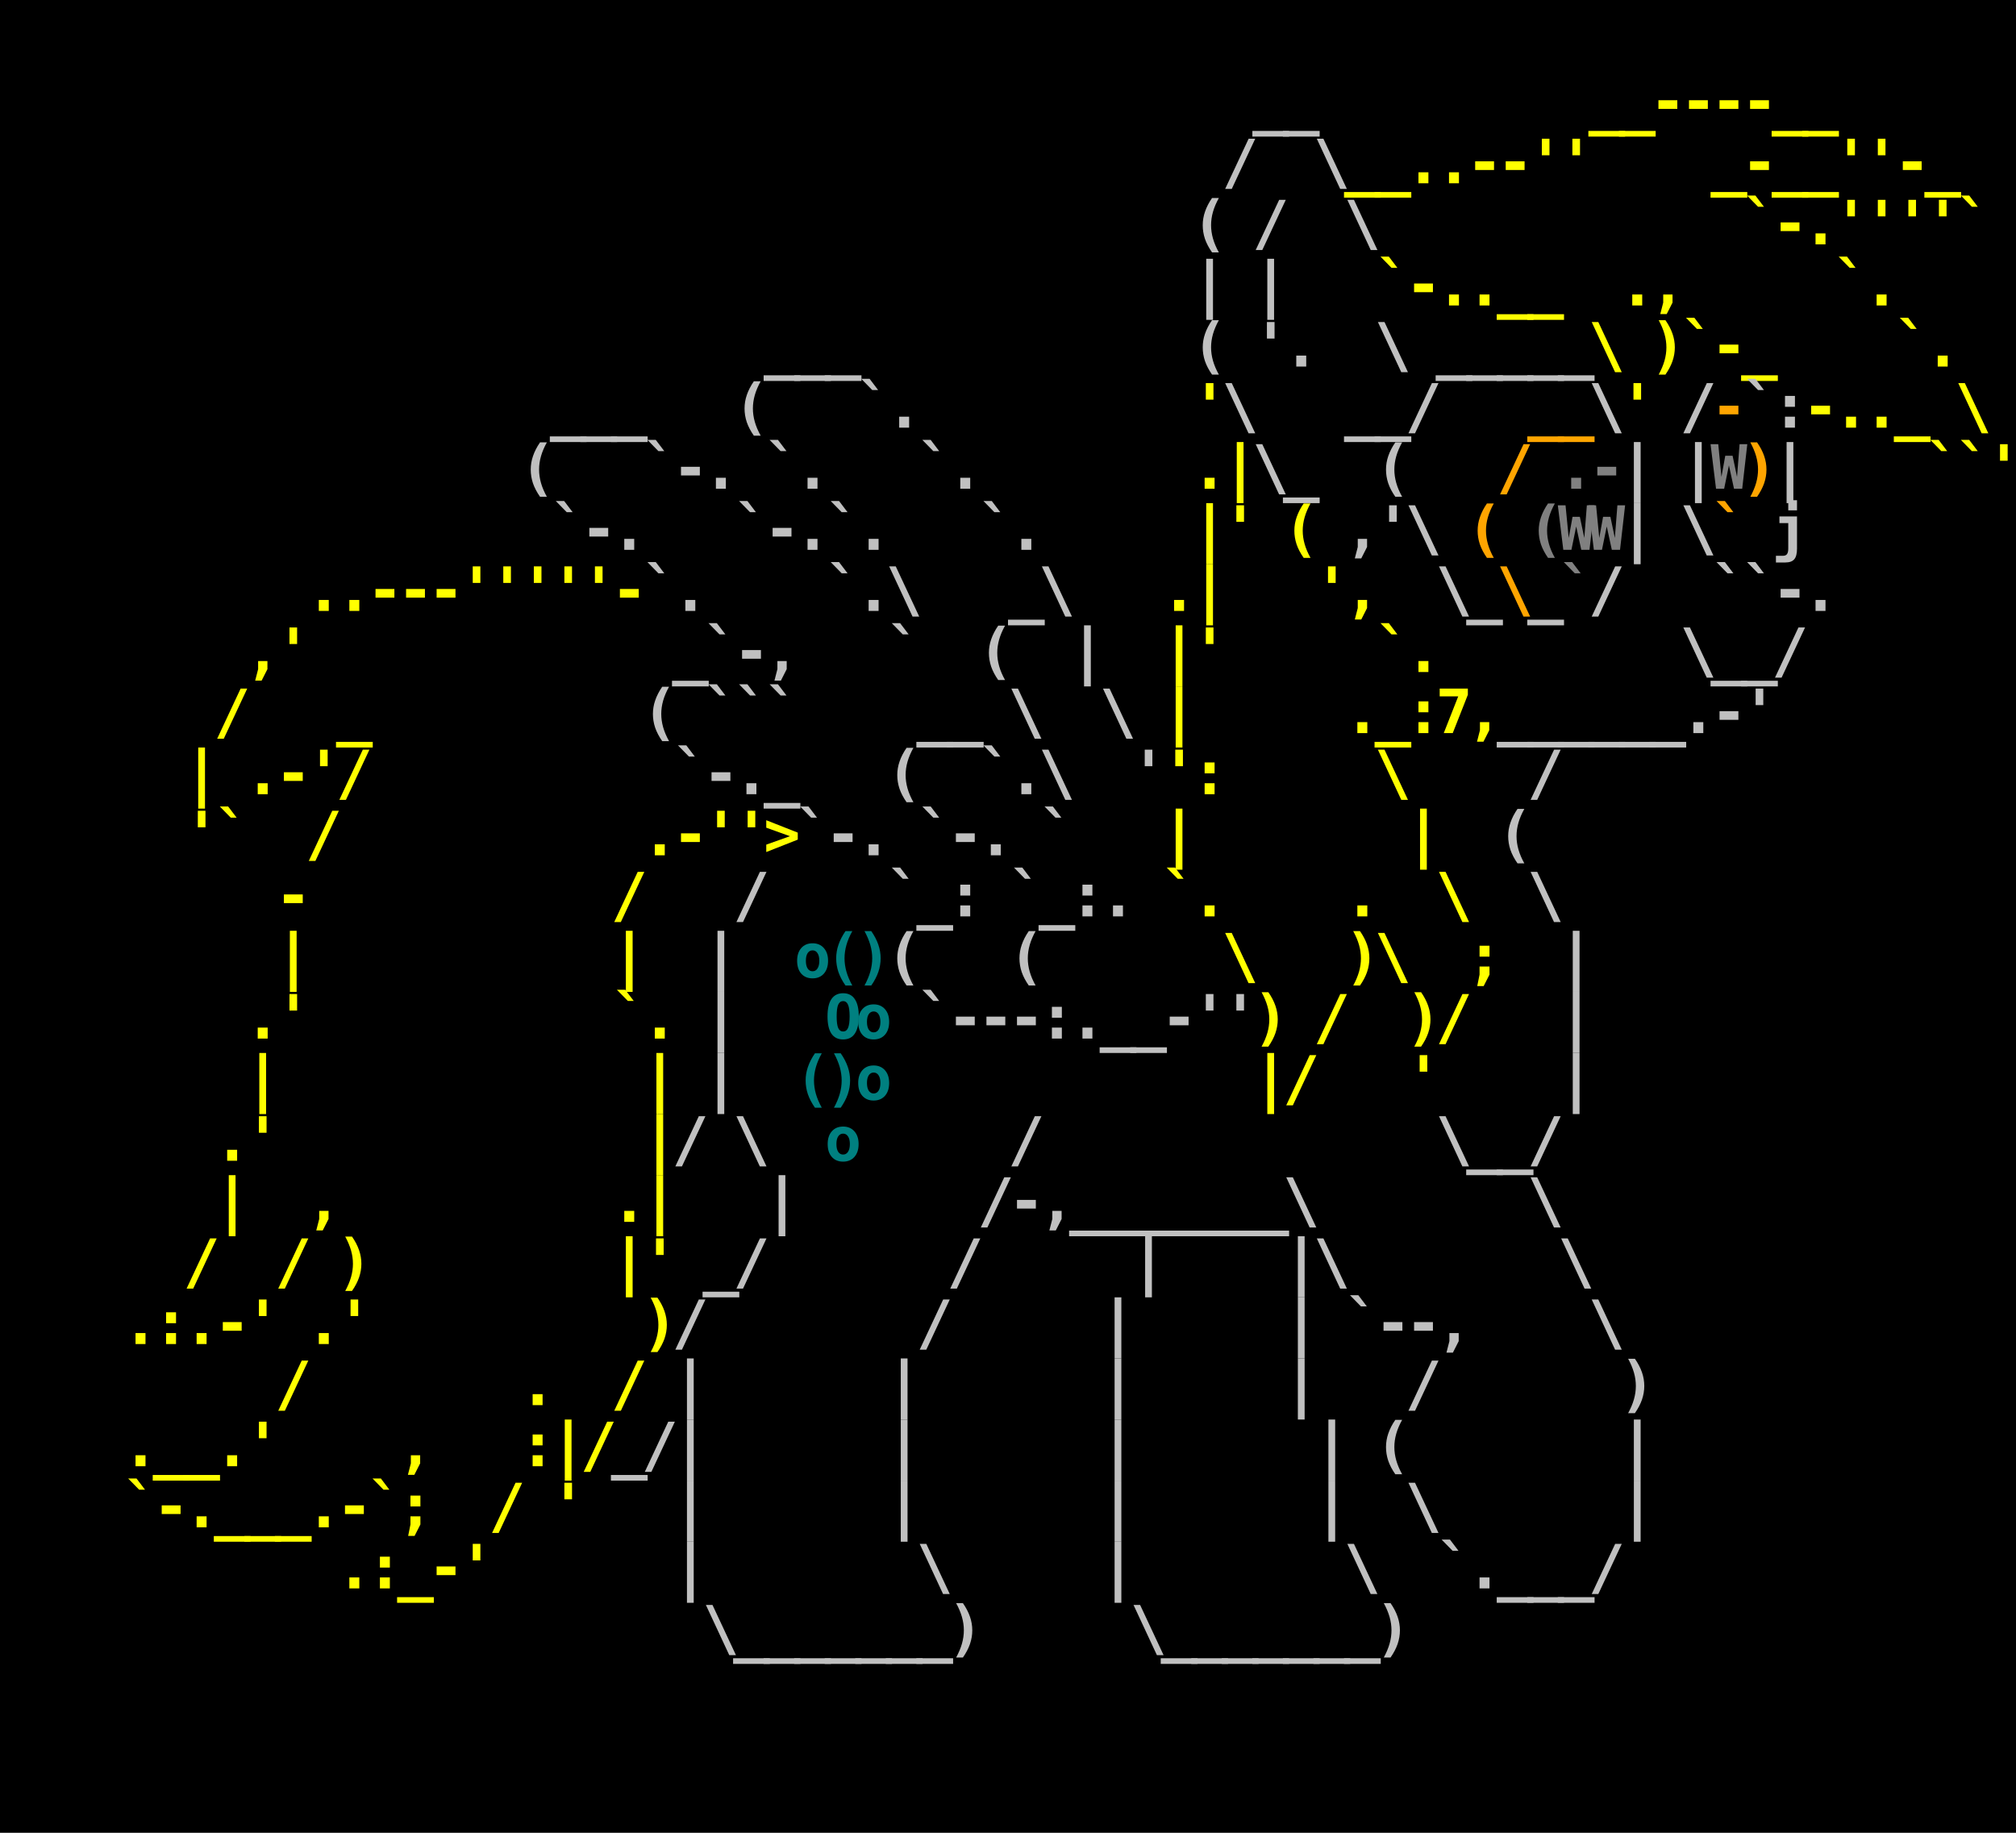
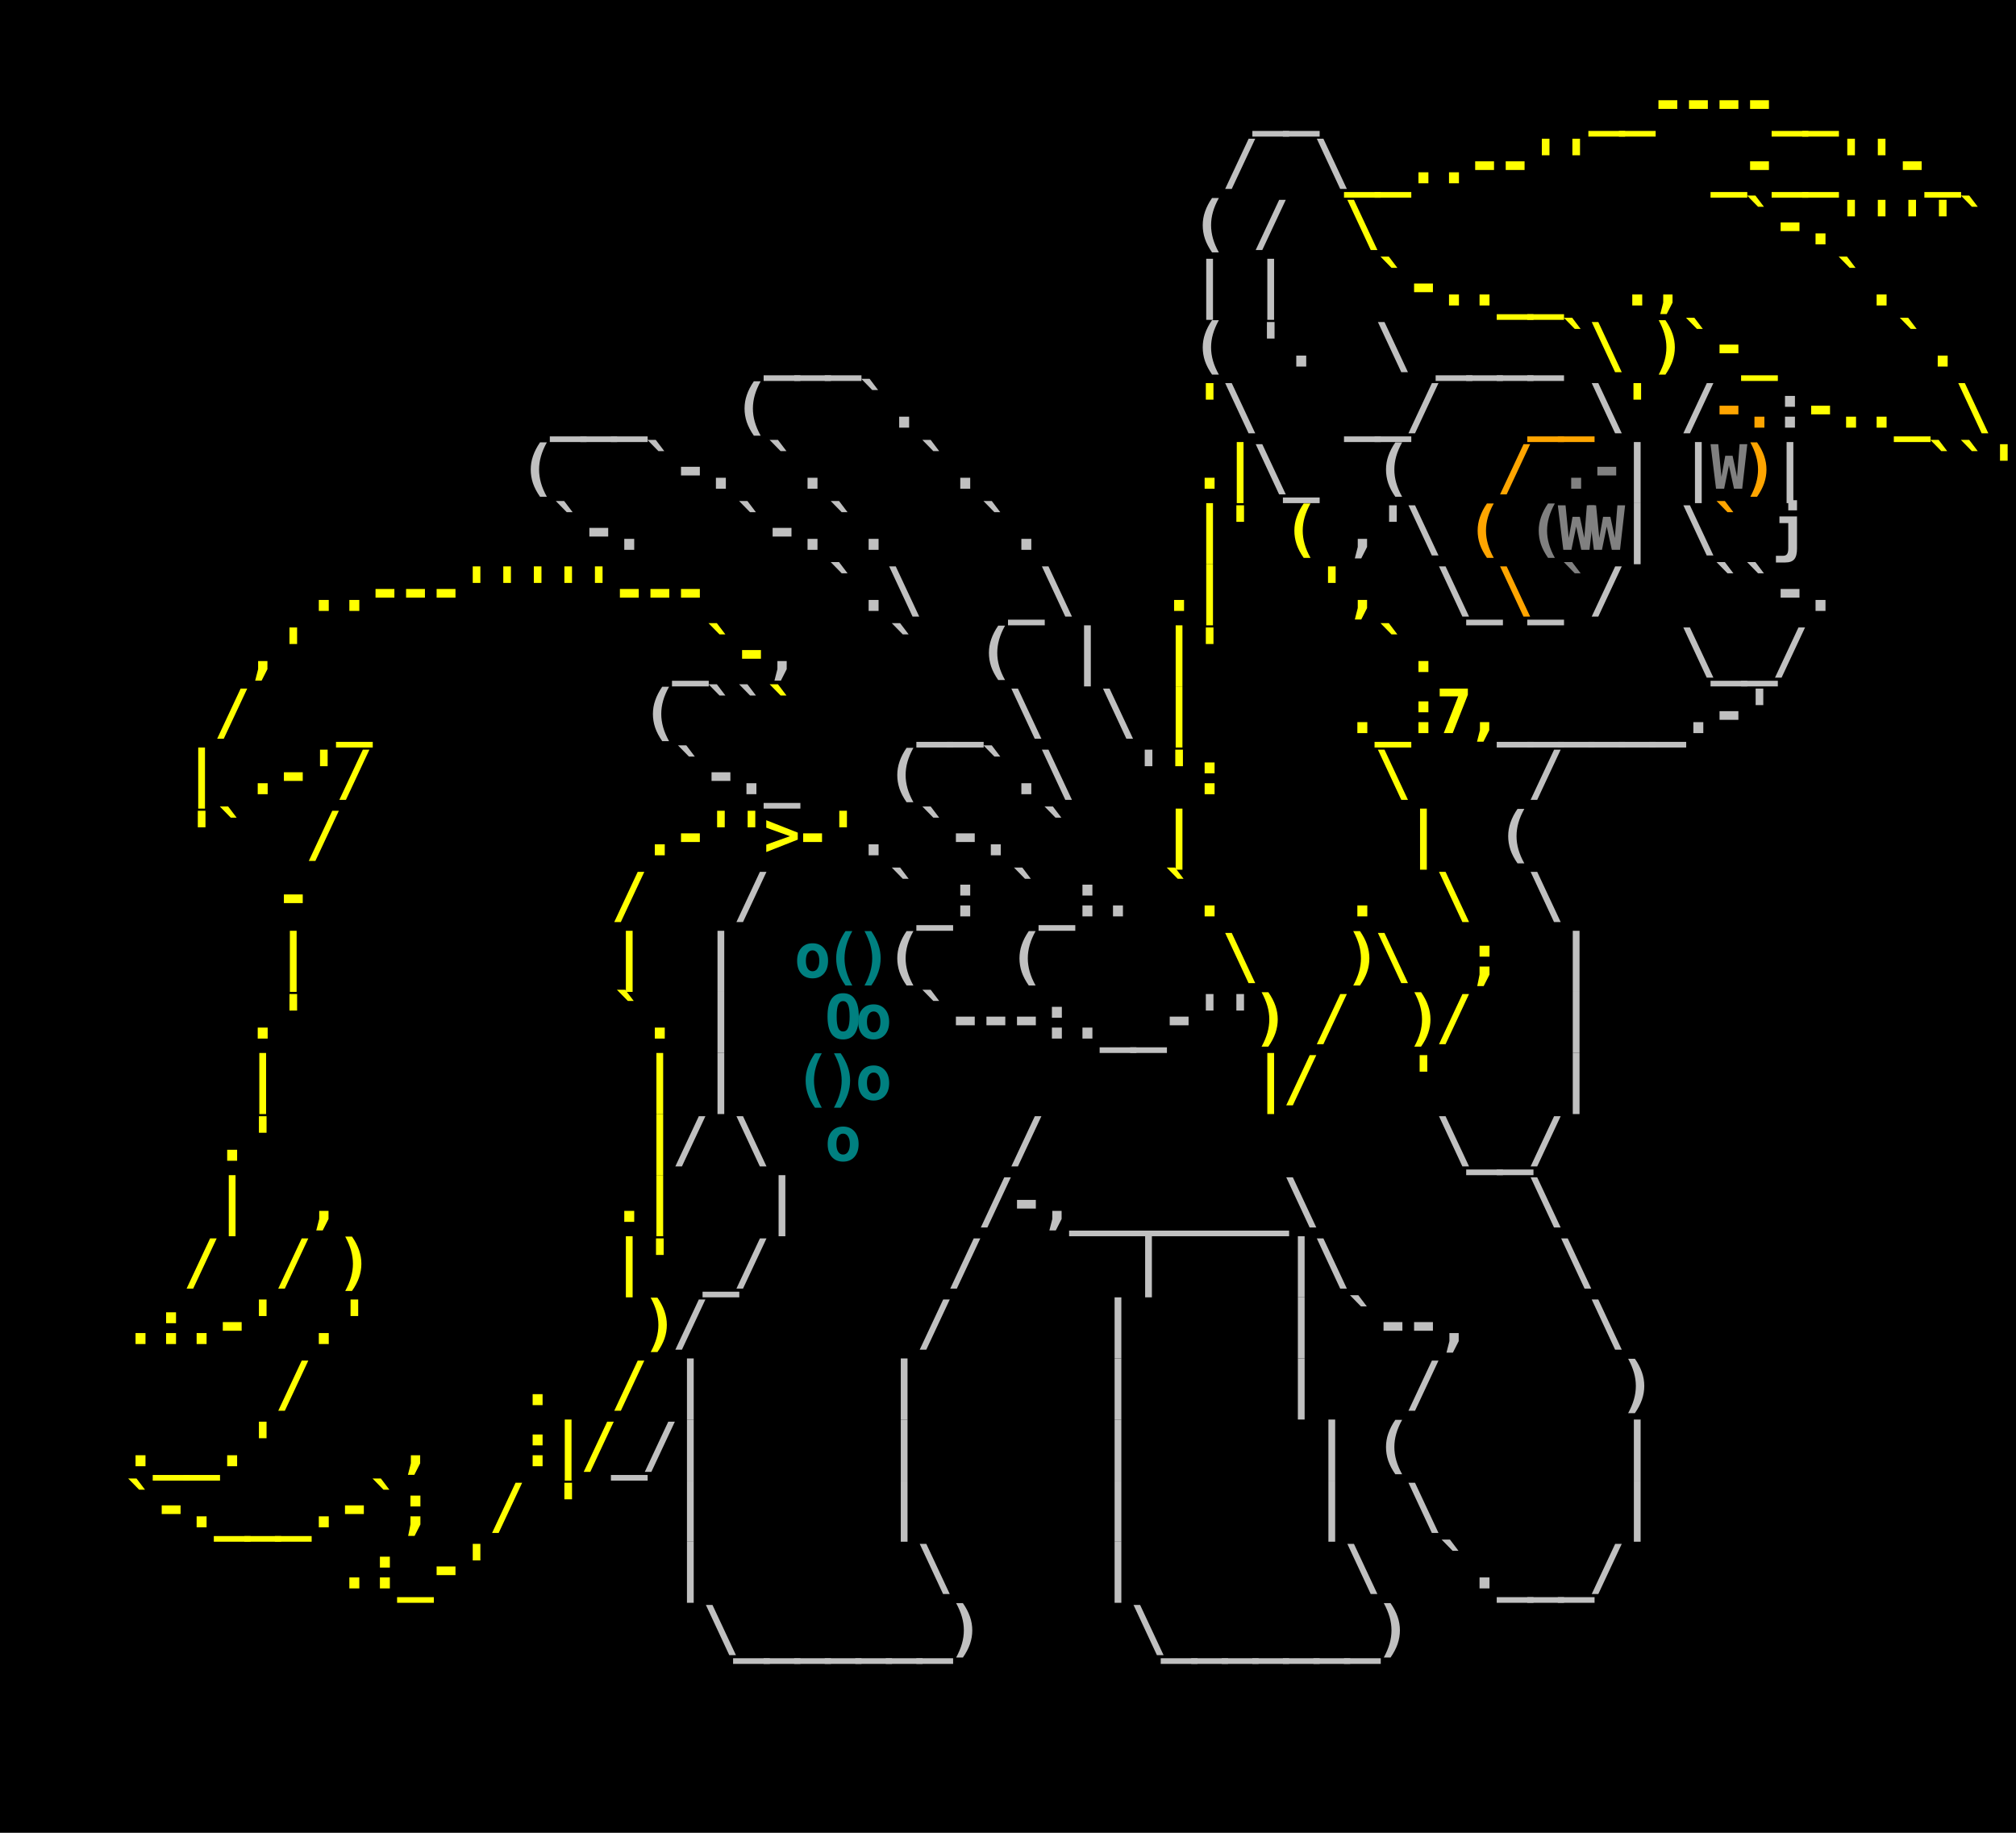
<svg xmlns="http://www.w3.org/2000/svg" width="396" height="360">
  <rect style="fill:black;stroke:none;" width="396" height="360" x="0" y="0" />
  <text y="0" x="0" style="font-family:monospace;font-size:12px;font-weight:bold;">
    <tspan x="246" y="24" style="fill:silver;">_</tspan>
    <tspan x="252" y="24" style="fill:silver;">_</tspan>
    <tspan x="312" y="24" style="fill:yellow;">_</tspan>
    <tspan x="318" y="24" style="fill:yellow;">_</tspan>
    <tspan x="324" y="24" style="fill:yellow;">-</tspan>
    <tspan x="330" y="24" style="fill:yellow;">-</tspan>
    <tspan x="336" y="24" style="fill:yellow;">-</tspan>
    <tspan x="342" y="24" style="fill:yellow;">-</tspan>
    <tspan x="348" y="24" style="fill:yellow;">_</tspan>
    <tspan x="354" y="24" style="fill:yellow;">_</tspan>
    <tspan x="240" y="36" style="fill:silver;">/</tspan>
    <tspan x="258" y="36" style="fill:silver;">\</tspan>
    <tspan x="264" y="36" style="fill:yellow;">_</tspan>
    <tspan x="270" y="36" style="fill:yellow;">_</tspan>
    <tspan x="276" y="36" style="fill:yellow;">.</tspan>
    <tspan x="282" y="36" style="fill:yellow;">.</tspan>
    <tspan x="288" y="36" style="fill:yellow;">-</tspan>
    <tspan x="294" y="36" style="fill:yellow;">-</tspan>
    <tspan x="300" y="36" style="fill:yellow;">'</tspan>
    <tspan x="306" y="36" style="fill:yellow;">'</tspan>
    <tspan x="336" y="36" style="fill:yellow;">_</tspan>
    <tspan x="342" y="36" style="fill:yellow;">-</tspan>
    <tspan x="348" y="36" style="fill:yellow;">_</tspan>
    <tspan x="354" y="36" style="fill:yellow;">_</tspan>
    <tspan x="360" y="36" style="fill:yellow;">'</tspan>
    <tspan x="366" y="36" style="fill:yellow;">'</tspan>
    <tspan x="372" y="36" style="fill:yellow;">-</tspan>
    <tspan x="378" y="36" style="fill:yellow;">_</tspan>
    <tspan x="234" y="48" style="fill:silver;">(</tspan>
    <tspan x="246" y="48" style="fill:silver;">/</tspan>
-     <tspan x="264" y="48" style="fill:silver;">\</tspan>
+     <tspan x="264" y="48" style="fill:yellow;">\</tspan>
    <tspan x="342" y="48" style="fill:yellow;">`</tspan>
    <tspan x="348" y="48" style="fill:yellow;">-</tspan>
    <tspan x="354" y="48" style="fill:yellow;">.</tspan>
    <tspan x="360" y="48" style="fill:yellow;">'</tspan>
    <tspan x="366" y="48" style="fill:yellow;">'</tspan>
    <tspan x="372" y="48" style="fill:yellow;">'</tspan>
    <tspan x="378" y="48" style="fill:yellow;">'</tspan>
    <tspan x="384" y="48" style="fill:yellow;">`</tspan>
    <tspan x="234" y="60" style="fill:silver;">|</tspan>
    <tspan x="246" y="60" style="fill:silver;">|</tspan>
    <tspan x="270" y="60" style="fill:yellow;">`</tspan>
    <tspan x="276" y="60" style="fill:yellow;">-</tspan>
    <tspan x="282" y="60" style="fill:yellow;">.</tspan>
    <tspan x="288" y="60" style="fill:yellow;">.</tspan>
    <tspan x="294" y="60" style="fill:yellow;">_</tspan>
    <tspan x="300" y="60" style="fill:yellow;">_</tspan>
    <tspan x="318" y="60" style="fill:yellow;">.</tspan>
    <tspan x="324" y="60" style="fill:yellow;">,</tspan>
    <tspan x="360" y="60" style="fill:yellow;">`</tspan>
    <tspan x="366" y="60" style="fill:yellow;">.</tspan>
    <tspan x="150" y="72" style="fill:silver;">_</tspan>
    <tspan x="156" y="72" style="fill:silver;">_</tspan>
    <tspan x="162" y="72" style="fill:silver;">_</tspan>
    <tspan x="234" y="72" style="fill:silver;">(</tspan>
    <tspan x="246" y="72" style="fill:silver;">'</tspan>
    <tspan x="252" y="72" style="fill:silver;">.</tspan>
    <tspan x="270" y="72" style="fill:silver;">\</tspan>
    <tspan x="282" y="72" style="fill:silver;">_</tspan>
    <tspan x="288" y="72" style="fill:silver;">_</tspan>
    <tspan x="294" y="72" style="fill:silver;">_</tspan>
    <tspan x="300" y="72" style="fill:silver;">_</tspan>
-     <tspan x="306" y="72" style="fill:silver;">_</tspan>
+     <tspan x="306" y="72" style="fill:yellow;">`</tspan>
    <tspan x="312" y="72" style="fill:yellow;">\</tspan>
    <tspan x="324" y="72" style="fill:yellow;">)</tspan>
    <tspan x="330" y="72" style="fill:yellow;">`</tspan>
    <tspan x="336" y="72" style="fill:yellow;">-</tspan>
    <tspan x="342" y="72" style="fill:yellow;">_</tspan>
    <tspan x="372" y="72" style="fill:yellow;">`</tspan>
    <tspan x="378" y="72" style="fill:yellow;">.</tspan>
    <tspan x="108" y="84" style="fill:silver;">_</tspan>
    <tspan x="114" y="84" style="fill:silver;">_</tspan>
    <tspan x="120" y="84" style="fill:silver;">_</tspan>
    <tspan x="144" y="84" style="fill:silver;">(</tspan>
    <tspan x="168" y="84" style="fill:silver;">`</tspan>
    <tspan x="174" y="84" style="fill:silver;">.</tspan>
    <tspan x="234" y="84" style="fill:yellow;">'</tspan>
    <tspan x="240" y="84" style="fill:silver;">\</tspan>
    <tspan x="264" y="84" style="fill:silver;">_</tspan>
    <tspan x="270" y="84" style="fill:silver;">_</tspan>
    <tspan x="276" y="84" style="fill:silver;">/</tspan>
    <tspan x="300" y="84" style="fill:orange;">_</tspan>
    <tspan x="306" y="84" style="fill:orange;">_</tspan>
    <tspan x="312" y="84" style="fill:silver;">\</tspan>
    <tspan x="318" y="84" style="fill:yellow;">'</tspan>
    <tspan x="330" y="84" style="fill:silver;">/</tspan>
    <tspan x="336" y="84" style="fill:orange;">-</tspan>
-     <tspan x="342" y="84" style="fill:silver;">`</tspan>
+     <tspan x="342" y="84" style="fill:orange;">.</tspan>
    <tspan x="348" y="84" style="fill:silver;">:</tspan>
    <tspan x="354" y="84" style="fill:yellow;">-</tspan>
    <tspan x="360" y="84" style="fill:yellow;">.</tspan>
    <tspan x="366" y="84" style="fill:yellow;">.</tspan>
    <tspan x="372" y="84" style="fill:yellow;">_</tspan>
    <tspan x="384" y="84" style="fill:yellow;">\</tspan>
    <tspan x="102" y="96" style="fill:silver;">(</tspan>
    <tspan x="126" y="96" style="fill:silver;">`</tspan>
    <tspan x="132" y="96" style="fill:silver;">-</tspan>
    <tspan x="138" y="96" style="fill:silver;">.</tspan>
    <tspan x="150" y="96" style="fill:silver;">`</tspan>
    <tspan x="156" y="96" style="fill:silver;">.</tspan>
    <tspan x="180" y="96" style="fill:silver;">`</tspan>
    <tspan x="186" y="96" style="fill:silver;">.</tspan>
    <tspan x="234" y="96" style="fill:yellow;">.</tspan>
    <tspan x="240" y="96" style="fill:yellow;">|</tspan>
    <tspan x="246" y="96" style="fill:silver;">\</tspan>
    <tspan x="252" y="96" style="fill:silver;">_</tspan>
    <tspan x="270" y="96" style="fill:silver;">(</tspan>
    <tspan x="294" y="96" style="fill:orange;">/</tspan>
    <tspan x="306" y="96" style="fill:gray;">.</tspan>
    <tspan x="312" y="96" style="fill:gray;">-</tspan>
    <tspan x="318" y="96" style="fill:silver;">|</tspan>
    <tspan x="330" y="96" style="fill:silver;">|</tspan>
    <tspan x="336" y="96" style="fill:gray;">W</tspan>
    <tspan x="342" y="96" style="fill:orange;">)</tspan>
    <tspan x="348" y="96" style="fill:silver;">|</tspan>
    <tspan x="378" y="96" style="fill:yellow;">`</tspan>
    <tspan x="384" y="96" style="fill:yellow;">`</tspan>
    <tspan x="390" y="96" style="fill:yellow;">'</tspan>
    <tspan x="108" y="108" style="fill:silver;">`</tspan>
    <tspan x="114" y="108" style="fill:silver;">-</tspan>
    <tspan x="120" y="108" style="fill:silver;">.</tspan>
    <tspan x="144" y="108" style="fill:silver;">`</tspan>
    <tspan x="150" y="108" style="fill:silver;">-</tspan>
    <tspan x="156" y="108" style="fill:silver;">.</tspan>
    <tspan x="162" y="108" style="fill:silver;">`</tspan>
    <tspan x="168" y="108" style="fill:silver;">.</tspan>
    <tspan x="192" y="108" style="fill:silver;">`</tspan>
    <tspan x="198" y="108" style="fill:silver;">.</tspan>
    <tspan x="234" y="108" style="fill:yellow;">|</tspan>
    <tspan x="240" y="108" style="fill:yellow;">'</tspan>
    <tspan x="252" y="108" style="fill:yellow;">(</tspan>
    <tspan x="264" y="108" style="fill:silver;">,</tspan>
    <tspan x="270" y="108" style="fill:silver;">'</tspan>
    <tspan x="276" y="108" style="fill:silver;">\</tspan>
    <tspan x="288" y="108" style="fill:orange;">(</tspan>
    <tspan x="300" y="108" style="fill:gray;">(</tspan>
    <tspan x="306" y="108" style="fill:gray;">W</tspan>
    <tspan x="312" y="108" style="fill:gray;">W</tspan>
    <tspan x="318" y="108" style="fill:silver;">|</tspan>
    <tspan x="330" y="108" style="fill:silver;">\</tspan>
    <tspan x="336" y="108" style="fill:orange;">`</tspan>
    <tspan x="348" y="108" style="fill:silver;">j</tspan>
    <tspan x="60" y="120" style="fill:yellow;">.</tspan>
    <tspan x="66" y="120" style="fill:yellow;">.</tspan>
    <tspan x="72" y="120" style="fill:yellow;">-</tspan>
    <tspan x="78" y="120" style="fill:yellow;">-</tspan>
    <tspan x="84" y="120" style="fill:yellow;">-</tspan>
    <tspan x="90" y="120" style="fill:yellow;">'</tspan>
    <tspan x="96" y="120" style="fill:yellow;">'</tspan>
    <tspan x="102" y="120" style="fill:yellow;">'</tspan>
    <tspan x="108" y="120" style="fill:yellow;">'</tspan>
    <tspan x="114" y="120" style="fill:yellow;">'</tspan>
    <tspan x="120" y="120" style="fill:yellow;">-</tspan>
-     <tspan x="126" y="120" style="fill:silver;">`</tspan>
-     <tspan x="132" y="120" style="fill:silver;">.</tspan>
+     <tspan x="126" y="120" style="fill:yellow;">-</tspan>
+     <tspan x="132" y="120" style="fill:yellow;">-</tspan>
    <tspan x="162" y="120" style="fill:silver;">`</tspan>
    <tspan x="168" y="120" style="fill:silver;">.</tspan>
    <tspan x="174" y="120" style="fill:silver;">\</tspan>
    <tspan x="198" y="120" style="fill:silver;">_</tspan>
    <tspan x="204" y="120" style="fill:silver;">\</tspan>
    <tspan x="228" y="120" style="fill:yellow;">.</tspan>
    <tspan x="234" y="120" style="fill:yellow;">|</tspan>
    <tspan x="258" y="120" style="fill:yellow;">'</tspan>
    <tspan x="264" y="120" style="fill:yellow;">,</tspan>
    <tspan x="282" y="120" style="fill:silver;">\</tspan>
    <tspan x="288" y="120" style="fill:silver;">_</tspan>
    <tspan x="294" y="120" style="fill:orange;">\</tspan>
    <tspan x="300" y="120" style="fill:silver;">_</tspan>
    <tspan x="306" y="120" style="fill:gray;">`</tspan>
    <tspan x="312" y="120" style="fill:silver;">/</tspan>
    <tspan x="336" y="120" style="fill:silver;">`</tspan>
    <tspan x="342" y="120" style="fill:silver;">`</tspan>
    <tspan x="348" y="120" style="fill:silver;">-</tspan>
    <tspan x="354" y="120" style="fill:silver;">.</tspan>
    <tspan x="48" y="132" style="fill:yellow;">,</tspan>
    <tspan x="54" y="132" style="fill:yellow;">'</tspan>
    <tspan x="132" y="132" style="fill:silver;">_</tspan>
-     <tspan x="138" y="132" style="fill:silver;">`</tspan>
-     <tspan x="144" y="132" style="fill:silver;">-</tspan>
+     <tspan x="138" y="132" style="fill:yellow;">`</tspan>
+     <tspan x="144" y="132" style="fill:yellow;">-</tspan>
    <tspan x="150" y="132" style="fill:silver;">,</tspan>
    <tspan x="174" y="132" style="fill:silver;">`</tspan>
    <tspan x="192" y="132" style="fill:silver;">(</tspan>
    <tspan x="210" y="132" style="fill:silver;">|</tspan>
    <tspan x="228" y="132" style="fill:yellow;">|</tspan>
    <tspan x="234" y="132" style="fill:yellow;">'</tspan>
    <tspan x="270" y="132" style="fill:yellow;">`</tspan>
    <tspan x="276" y="132" style="fill:yellow;">.</tspan>
    <tspan x="330" y="132" style="fill:silver;">\</tspan>
    <tspan x="336" y="132" style="fill:silver;">_</tspan>
    <tspan x="342" y="132" style="fill:silver;">_</tspan>
    <tspan x="348" y="132" style="fill:silver;">/</tspan>
    <tspan x="42" y="144" style="fill:yellow;">/</tspan>
    <tspan x="66" y="144" style="fill:yellow;">_</tspan>
    <tspan x="126" y="144" style="fill:silver;">(</tspan>
    <tspan x="138" y="144" style="fill:silver;">`</tspan>
    <tspan x="144" y="144" style="fill:silver;">`</tspan>
-     <tspan x="150" y="144" style="fill:silver;">`</tspan>
+     <tspan x="150" y="144" style="fill:yellow;">`</tspan>
    <tspan x="180" y="144" style="fill:silver;">_</tspan>
    <tspan x="186" y="144" style="fill:silver;">_</tspan>
    <tspan x="198" y="144" style="fill:silver;">\</tspan>
    <tspan x="216" y="144" style="fill:silver;">\</tspan>
    <tspan x="228" y="144" style="fill:yellow;">|</tspan>
    <tspan x="264" y="144" style="fill:yellow;">.</tspan>
    <tspan x="270" y="144" style="fill:yellow;">_</tspan>
    <tspan x="276" y="144" style="fill:yellow;">:</tspan>
    <tspan x="282" y="144" style="fill:yellow;">7</tspan>
    <tspan x="288" y="144" style="fill:yellow;">,</tspan>
    <tspan x="294" y="144" style="fill:silver;">_</tspan>
    <tspan x="300" y="144" style="fill:silver;">_</tspan>
    <tspan x="306" y="144" style="fill:silver;">_</tspan>
    <tspan x="312" y="144" style="fill:silver;">_</tspan>
    <tspan x="318" y="144" style="fill:silver;">_</tspan>
    <tspan x="324" y="144" style="fill:silver;">_</tspan>
    <tspan x="330" y="144" style="fill:silver;">.</tspan>
    <tspan x="336" y="144" style="fill:silver;">-</tspan>
    <tspan x="342" y="144" style="fill:silver;">'</tspan>
    <tspan x="36" y="156" style="fill:yellow;">|</tspan>
    <tspan x="48" y="156" style="fill:yellow;">.</tspan>
    <tspan x="54" y="156" style="fill:yellow;">-</tspan>
    <tspan x="60" y="156" style="fill:yellow;">'</tspan>
    <tspan x="66" y="156" style="fill:yellow;">/</tspan>
    <tspan x="132" y="156" style="fill:silver;">`</tspan>
    <tspan x="138" y="156" style="fill:silver;">-</tspan>
    <tspan x="144" y="156" style="fill:silver;">.</tspan>
    <tspan x="150" y="156" style="fill:silver;">_</tspan>
    <tspan x="174" y="156" style="fill:silver;">(</tspan>
    <tspan x="192" y="156" style="fill:silver;">`</tspan>
    <tspan x="198" y="156" style="fill:silver;">.</tspan>
    <tspan x="204" y="156" style="fill:silver;">\</tspan>
    <tspan x="222" y="156" style="fill:silver;">'</tspan>
    <tspan x="228" y="156" style="fill:yellow;">'</tspan>
    <tspan x="234" y="156" style="fill:yellow;">:</tspan>
    <tspan x="270" y="156" style="fill:yellow;">\</tspan>
    <tspan x="300" y="156" style="fill:silver;">/</tspan>
    <tspan x="36" y="168" style="fill:yellow;">'</tspan>
    <tspan x="42" y="168" style="fill:yellow;">`</tspan>
    <tspan x="60" y="168" style="fill:yellow;">/</tspan>
    <tspan x="126" y="168" style="fill:yellow;">.</tspan>
    <tspan x="132" y="168" style="fill:yellow;">-</tspan>
    <tspan x="138" y="168" style="fill:yellow;">'</tspan>
    <tspan x="144" y="168" style="fill:yellow;">'</tspan>
    <tspan x="150" y="168" style="fill:yellow;">&gt;</tspan>
-     <tspan x="156" y="168" style="fill:silver;">`</tspan>
-     <tspan x="162" y="168" style="fill:silver;">-</tspan>
+     <tspan x="156" y="168" style="fill:yellow;">-</tspan>
+     <tspan x="162" y="168" style="fill:yellow;">'</tspan>
    <tspan x="168" y="168" style="fill:silver;">.</tspan>
    <tspan x="180" y="168" style="fill:silver;">`</tspan>
    <tspan x="186" y="168" style="fill:silver;">-</tspan>
    <tspan x="192" y="168" style="fill:silver;">.</tspan>
    <tspan x="204" y="168" style="fill:silver;">`</tspan>
    <tspan x="228" y="168" style="fill:yellow;">|</tspan>
    <tspan x="276" y="168" style="fill:yellow;">|</tspan>
    <tspan x="294" y="168" style="fill:silver;">(</tspan>
    <tspan x="54" y="180" style="fill:yellow;">-</tspan>
    <tspan x="120" y="180" style="fill:yellow;">/</tspan>
    <tspan x="144" y="180" style="fill:silver;">/</tspan>
    <tspan x="174" y="180" style="fill:silver;">`</tspan>
    <tspan x="180" y="180" style="fill:silver;">_</tspan>
    <tspan x="186" y="180" style="fill:silver;">:</tspan>
    <tspan x="198" y="180" style="fill:silver;">`</tspan>
    <tspan x="204" y="180" style="fill:silver;">_</tspan>
    <tspan x="210" y="180" style="fill:silver;">:</tspan>
    <tspan x="216" y="180" style="fill:silver;">.</tspan>
    <tspan x="228" y="180" style="fill:yellow;">`</tspan>
    <tspan x="234" y="180" style="fill:yellow;">.</tspan>
    <tspan x="264" y="180" style="fill:yellow;">.</tspan>
    <tspan x="282" y="180" style="fill:yellow;">\</tspan>
    <tspan x="300" y="180" style="fill:silver;">\</tspan>
    <tspan x="54" y="192" style="fill:yellow;">|</tspan>
    <tspan x="120" y="192" style="fill:yellow;">|</tspan>
    <tspan x="138" y="192" style="fill:silver;">|</tspan>
    <tspan x="156" y="192" style="fill:teal;">o</tspan>
    <tspan x="162" y="192" style="fill:teal;">(</tspan>
    <tspan x="168" y="192" style="fill:teal;">)</tspan>
    <tspan x="174" y="192" style="fill:silver;">(</tspan>
    <tspan x="198" y="192" style="fill:silver;">(</tspan>
    <tspan x="240" y="192" style="fill:yellow;">\</tspan>
    <tspan x="264" y="192" style="fill:yellow;">)</tspan>
    <tspan x="270" y="192" style="fill:yellow;">\</tspan>
    <tspan x="288" y="192" style="fill:yellow;">;</tspan>
    <tspan x="306" y="192" style="fill:silver;">|</tspan>
    <tspan x="48" y="204" style="fill:yellow;">.</tspan>
    <tspan x="54" y="204" style="fill:yellow;">'</tspan>
    <tspan x="120" y="204" style="fill:yellow;">`</tspan>
    <tspan x="126" y="204" style="fill:yellow;">.</tspan>
    <tspan x="138" y="204" style="fill:silver;">|</tspan>
    <tspan x="162" y="204" style="fill:teal;">O</tspan>
    <tspan x="168" y="204" style="fill:teal;">o</tspan>
    <tspan x="180" y="204" style="fill:silver;">`</tspan>
    <tspan x="186" y="204" style="fill:silver;">-</tspan>
    <tspan x="192" y="204" style="fill:silver;">-</tspan>
    <tspan x="198" y="204" style="fill:silver;">-</tspan>
    <tspan x="204" y="204" style="fill:silver;">:</tspan>
    <tspan x="210" y="204" style="fill:silver;">.</tspan>
    <tspan x="216" y="204" style="fill:silver;">_</tspan>
    <tspan x="222" y="204" style="fill:silver;">_</tspan>
    <tspan x="228" y="204" style="fill:silver;">-</tspan>
    <tspan x="234" y="204" style="fill:silver;">'</tspan>
    <tspan x="240" y="204" style="fill:silver;">'</tspan>
    <tspan x="246" y="204" style="fill:yellow;">)</tspan>
    <tspan x="258" y="204" style="fill:yellow;">/</tspan>
    <tspan x="276" y="204" style="fill:yellow;">)</tspan>
    <tspan x="282" y="204" style="fill:yellow;">/</tspan>
    <tspan x="306" y="204" style="fill:silver;">|</tspan>
    <tspan x="48" y="216" style="fill:yellow;">|</tspan>
    <tspan x="126" y="216" style="fill:yellow;">|</tspan>
    <tspan x="138" y="216" style="fill:silver;">|</tspan>
    <tspan x="156" y="216" style="fill:teal;">(</tspan>
    <tspan x="162" y="216" style="fill:teal;">)</tspan>
    <tspan x="168" y="216" style="fill:teal;">o</tspan>
    <tspan x="246" y="216" style="fill:yellow;">|</tspan>
    <tspan x="252" y="216" style="fill:yellow;">/</tspan>
    <tspan x="276" y="216" style="fill:yellow;">'</tspan>
    <tspan x="306" y="216" style="fill:silver;">|</tspan>
    <tspan x="42" y="228" style="fill:yellow;">.</tspan>
    <tspan x="48" y="228" style="fill:yellow;">'</tspan>
    <tspan x="126" y="228" style="fill:yellow;">|</tspan>
    <tspan x="132" y="228" style="fill:silver;">/</tspan>
    <tspan x="144" y="228" style="fill:silver;">\</tspan>
    <tspan x="162" y="228" style="fill:teal;">o</tspan>
    <tspan x="198" y="228" style="fill:silver;">/</tspan>
    <tspan x="282" y="228" style="fill:silver;">\</tspan>
    <tspan x="288" y="228" style="fill:silver;">_</tspan>
    <tspan x="294" y="228" style="fill:silver;">_</tspan>
    <tspan x="300" y="228" style="fill:silver;">/</tspan>
    <tspan x="42" y="240" style="fill:yellow;">|</tspan>
    <tspan x="60" y="240" style="fill:yellow;">,</tspan>
    <tspan x="120" y="240" style="fill:yellow;">.</tspan>
    <tspan x="126" y="240" style="fill:yellow;">|</tspan>
    <tspan x="150" y="240" style="fill:silver;">|</tspan>
    <tspan x="192" y="240" style="fill:silver;">/</tspan>
    <tspan x="198" y="240" style="fill:silver;">-</tspan>
    <tspan x="204" y="240" style="fill:silver;">,</tspan>
    <tspan x="210" y="240" style="fill:silver;">_</tspan>
    <tspan x="216" y="240" style="fill:silver;">_</tspan>
    <tspan x="222" y="240" style="fill:silver;">_</tspan>
    <tspan x="228" y="240" style="fill:silver;">_</tspan>
    <tspan x="234" y="240" style="fill:silver;">_</tspan>
    <tspan x="240" y="240" style="fill:silver;">_</tspan>
    <tspan x="246" y="240" style="fill:silver;">_</tspan>
    <tspan x="252" y="240" style="fill:silver;">\</tspan>
    <tspan x="300" y="240" style="fill:silver;">\</tspan>
    <tspan x="36" y="252" style="fill:yellow;">/</tspan>
    <tspan x="54" y="252" style="fill:yellow;">/</tspan>
    <tspan x="66" y="252" style="fill:yellow;">)</tspan>
    <tspan x="120" y="252" style="fill:yellow;">|</tspan>
    <tspan x="126" y="252" style="fill:yellow;">'</tspan>
    <tspan x="138" y="252" style="fill:silver;">_</tspan>
    <tspan x="144" y="252" style="fill:silver;">/</tspan>
    <tspan x="186" y="252" style="fill:silver;">/</tspan>
    <tspan x="222" y="252" style="fill:silver;">|</tspan>
    <tspan x="252" y="252" style="fill:silver;">|</tspan>
    <tspan x="258" y="252" style="fill:silver;">\</tspan>
    <tspan x="306" y="252" style="fill:silver;">\</tspan>
    <tspan x="24" y="264" style="fill:yellow;">.</tspan>
    <tspan x="30" y="264" style="fill:yellow;">:</tspan>
    <tspan x="36" y="264" style="fill:yellow;">.</tspan>
    <tspan x="42" y="264" style="fill:yellow;">-</tspan>
    <tspan x="48" y="264" style="fill:yellow;">'</tspan>
    <tspan x="60" y="264" style="fill:yellow;">.</tspan>
    <tspan x="66" y="264" style="fill:yellow;">'</tspan>
    <tspan x="126" y="264" style="fill:yellow;">)</tspan>
    <tspan x="132" y="264" style="fill:silver;">/</tspan>
    <tspan x="180" y="264" style="fill:silver;">/</tspan>
    <tspan x="216" y="264" style="fill:silver;">|</tspan>
    <tspan x="252" y="264" style="fill:silver;">|</tspan>
    <tspan x="264" y="264" style="fill:silver;">`</tspan>
    <tspan x="270" y="264" style="fill:silver;">-</tspan>
    <tspan x="276" y="264" style="fill:silver;">-</tspan>
    <tspan x="282" y="264" style="fill:silver;">,</tspan>
    <tspan x="312" y="264" style="fill:silver;">\</tspan>
    <tspan x="54" y="276" style="fill:yellow;">/</tspan>
    <tspan x="102" y="276" style="fill:yellow;">.</tspan>
    <tspan x="120" y="276" style="fill:yellow;">/</tspan>
    <tspan x="132" y="276" style="fill:silver;">|</tspan>
    <tspan x="174" y="276" style="fill:silver;">|</tspan>
    <tspan x="216" y="276" style="fill:silver;">|</tspan>
    <tspan x="252" y="276" style="fill:silver;">|</tspan>
    <tspan x="276" y="276" style="fill:silver;">/</tspan>
    <tspan x="318" y="276" style="fill:silver;">)</tspan>
    <tspan x="24" y="288" style="fill:yellow;">.</tspan>
    <tspan x="30" y="288" style="fill:yellow;">_</tspan>
    <tspan x="36" y="288" style="fill:yellow;">_</tspan>
    <tspan x="42" y="288" style="fill:yellow;">.</tspan>
    <tspan x="48" y="288" style="fill:yellow;">'</tspan>
    <tspan x="78" y="288" style="fill:yellow;">,</tspan>
    <tspan x="102" y="288" style="fill:yellow;">:</tspan>
    <tspan x="108" y="288" style="fill:yellow;">|</tspan>
    <tspan x="114" y="288" style="fill:yellow;">/</tspan>
    <tspan x="120" y="288" style="fill:silver;">_</tspan>
    <tspan x="126" y="288" style="fill:silver;">/</tspan>
    <tspan x="132" y="288" style="fill:silver;">|</tspan>
    <tspan x="174" y="288" style="fill:silver;">|</tspan>
    <tspan x="216" y="288" style="fill:silver;">|</tspan>
    <tspan x="258" y="288" style="fill:silver;">|</tspan>
    <tspan x="270" y="288" style="fill:silver;">(</tspan>
    <tspan x="318" y="288" style="fill:silver;">|</tspan>
    <tspan x="24" y="300" style="fill:yellow;">`</tspan>
    <tspan x="30" y="300" style="fill:yellow;">-</tspan>
    <tspan x="36" y="300" style="fill:yellow;">.</tspan>
    <tspan x="42" y="300" style="fill:yellow;">_</tspan>
    <tspan x="48" y="300" style="fill:yellow;">_</tspan>
    <tspan x="54" y="300" style="fill:yellow;">_</tspan>
    <tspan x="60" y="300" style="fill:yellow;">.</tspan>
    <tspan x="66" y="300" style="fill:yellow;">-</tspan>
    <tspan x="72" y="300" style="fill:yellow;">`</tspan>
    <tspan x="78" y="300" style="fill:yellow;">;</tspan>
    <tspan x="96" y="300" style="fill:yellow;">/</tspan>
    <tspan x="108" y="300" style="fill:yellow;">'</tspan>
    <tspan x="132" y="300" style="fill:silver;">|</tspan>
    <tspan x="174" y="300" style="fill:silver;">|</tspan>
    <tspan x="216" y="300" style="fill:silver;">|</tspan>
    <tspan x="258" y="300" style="fill:silver;">|</tspan>
    <tspan x="276" y="300" style="fill:silver;">\</tspan>
    <tspan x="318" y="300" style="fill:silver;">|</tspan>
    <tspan x="66" y="312" style="fill:yellow;">.</tspan>
    <tspan x="72" y="312" style="fill:yellow;">:</tspan>
    <tspan x="78" y="312" style="fill:yellow;">_</tspan>
    <tspan x="84" y="312" style="fill:yellow;">-</tspan>
    <tspan x="90" y="312" style="fill:yellow;">'</tspan>
    <tspan x="132" y="312" style="fill:silver;">|</tspan>
    <tspan x="180" y="312" style="fill:silver;">\</tspan>
    <tspan x="216" y="312" style="fill:silver;">|</tspan>
    <tspan x="264" y="312" style="fill:silver;">\</tspan>
    <tspan x="282" y="312" style="fill:silver;">`</tspan>
    <tspan x="288" y="312" style="fill:silver;">.</tspan>
    <tspan x="294" y="312" style="fill:silver;">_</tspan>
    <tspan x="300" y="312" style="fill:silver;">_</tspan>
    <tspan x="306" y="312" style="fill:silver;">_</tspan>
    <tspan x="312" y="312" style="fill:silver;">/</tspan>
    <tspan x="138" y="324" style="fill:silver;">\</tspan>
    <tspan x="144" y="324" style="fill:silver;">_</tspan>
    <tspan x="150" y="324" style="fill:silver;">_</tspan>
    <tspan x="156" y="324" style="fill:silver;">_</tspan>
    <tspan x="162" y="324" style="fill:silver;">_</tspan>
    <tspan x="168" y="324" style="fill:silver;">_</tspan>
    <tspan x="174" y="324" style="fill:silver;">_</tspan>
    <tspan x="180" y="324" style="fill:silver;">_</tspan>
    <tspan x="186" y="324" style="fill:silver;">)</tspan>
    <tspan x="222" y="324" style="fill:silver;">\</tspan>
    <tspan x="228" y="324" style="fill:silver;">_</tspan>
    <tspan x="234" y="324" style="fill:silver;">_</tspan>
    <tspan x="240" y="324" style="fill:silver;">_</tspan>
    <tspan x="246" y="324" style="fill:silver;">_</tspan>
    <tspan x="252" y="324" style="fill:silver;">_</tspan>
    <tspan x="258" y="324" style="fill:silver;">_</tspan>
    <tspan x="264" y="324" style="fill:silver;">_</tspan>
    <tspan x="270" y="324" style="fill:silver;">)</tspan>
  </text>
</svg>
